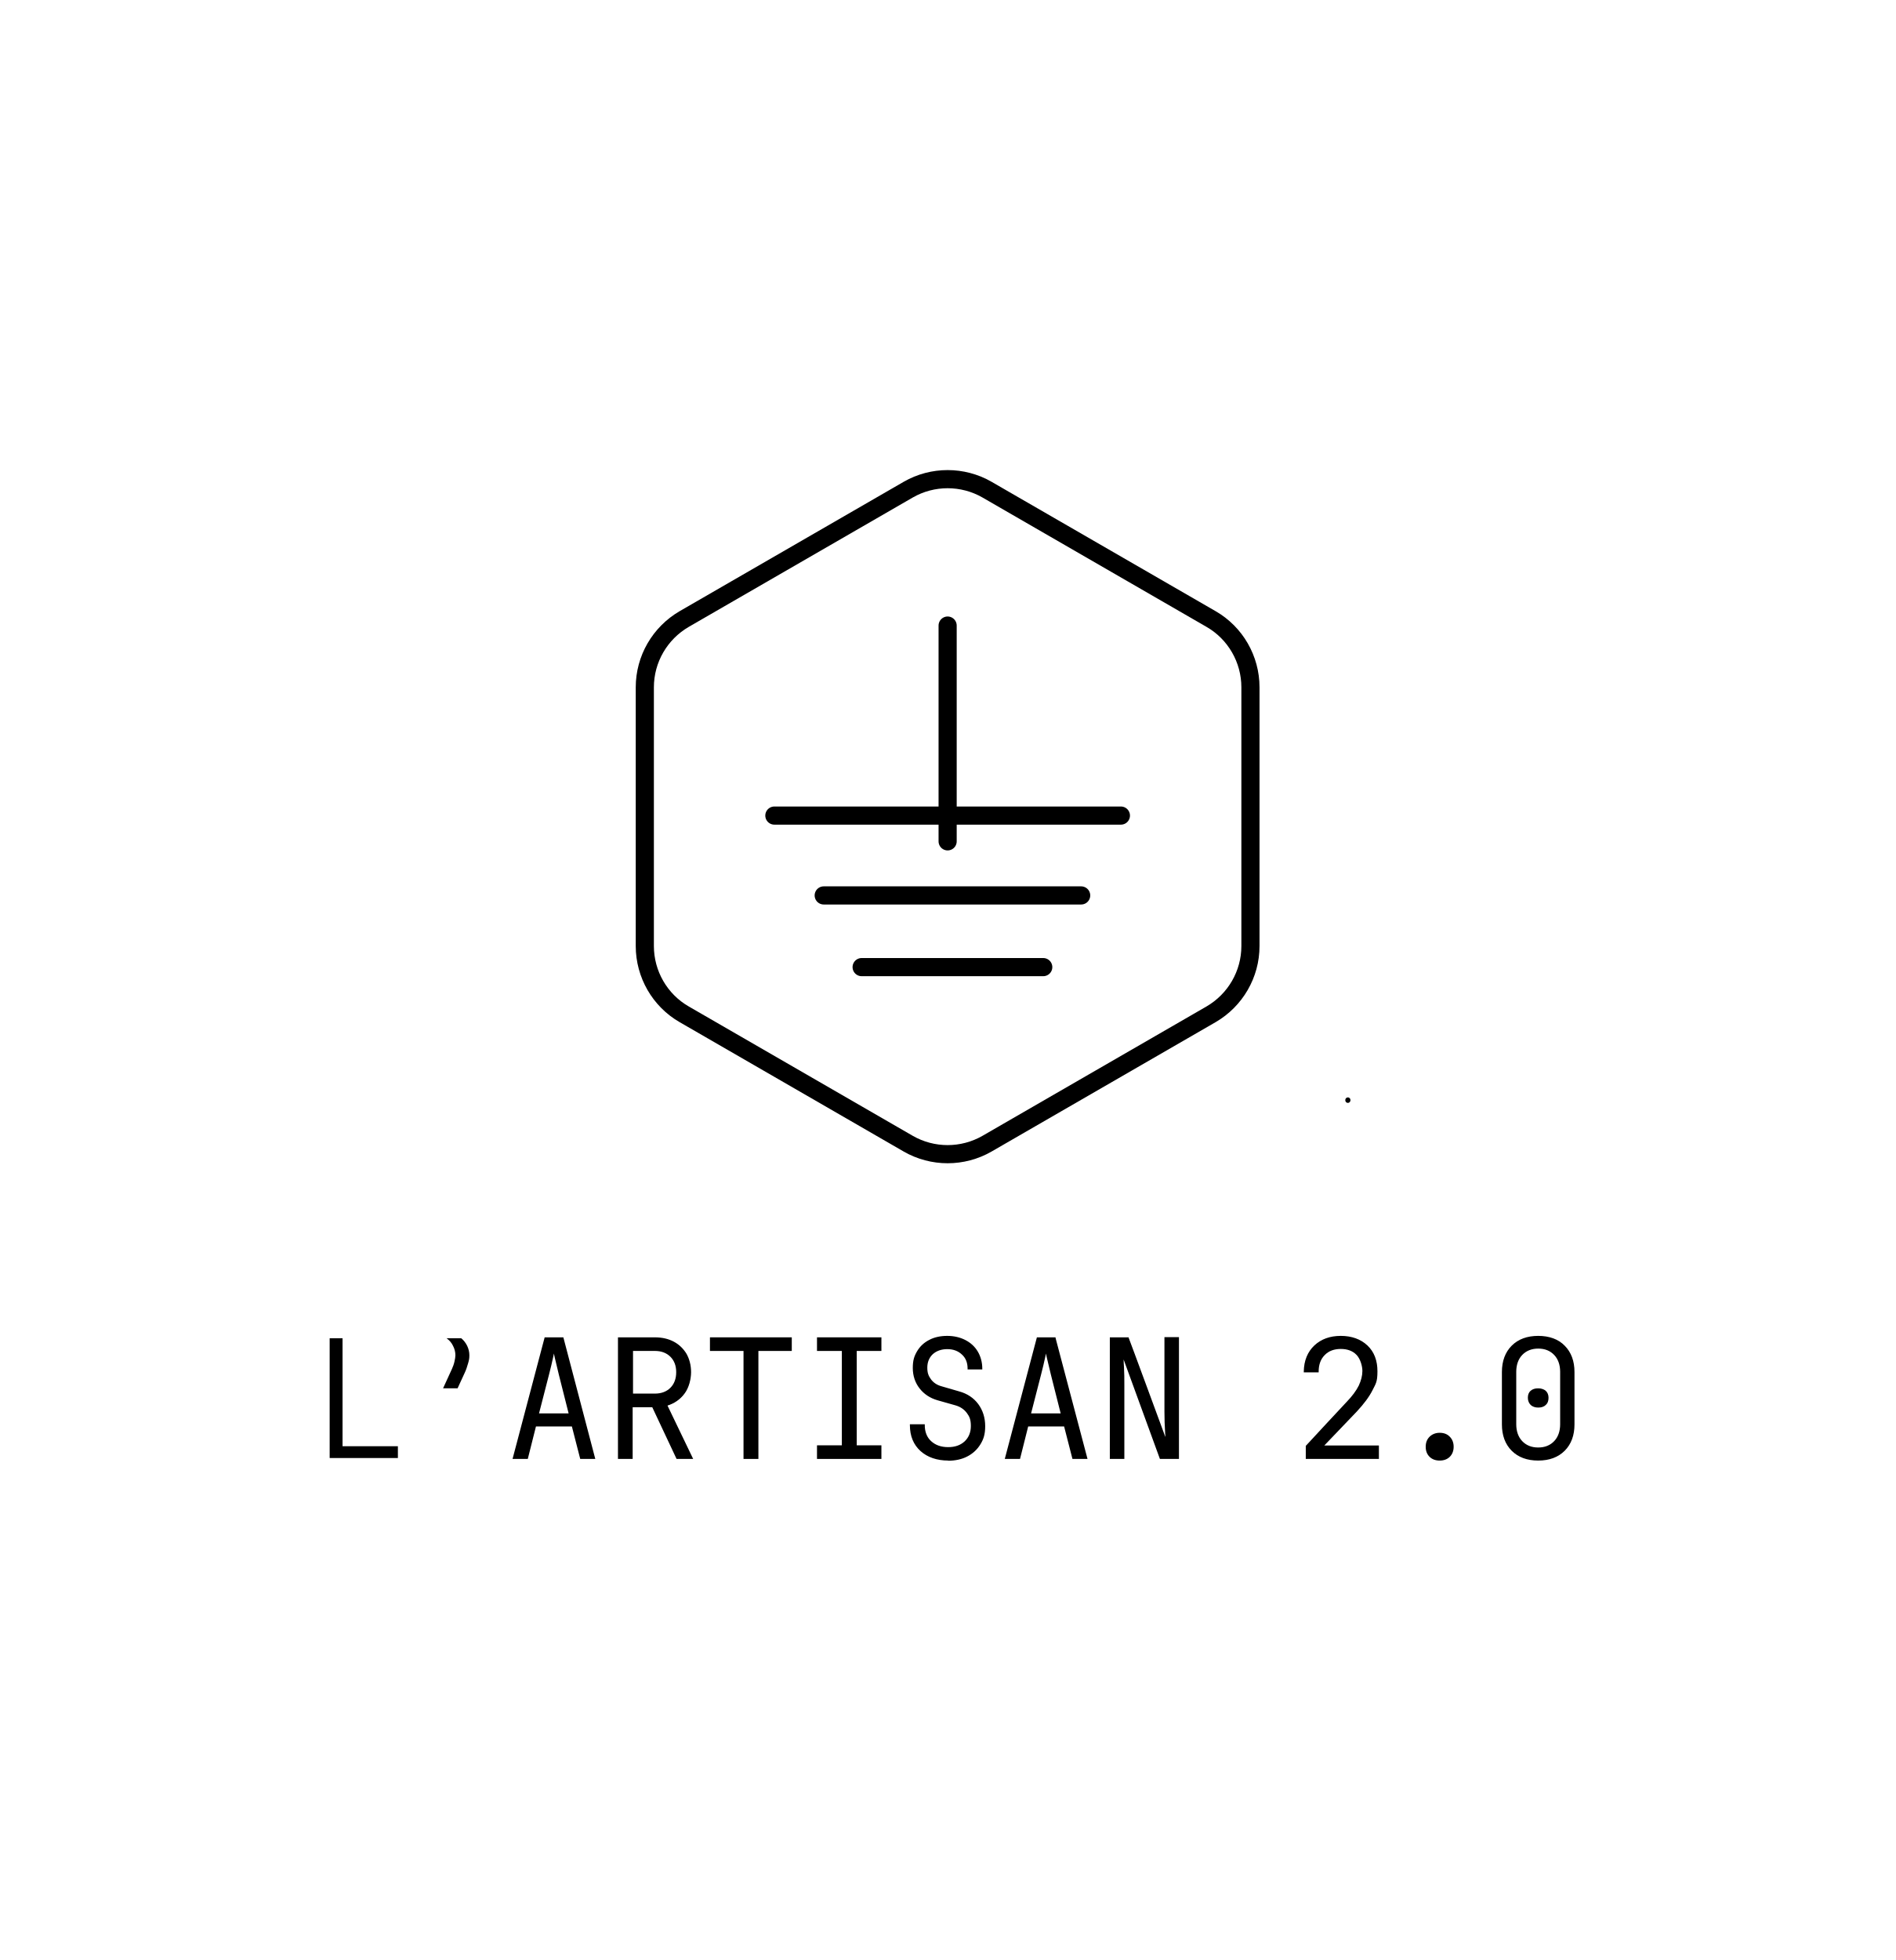
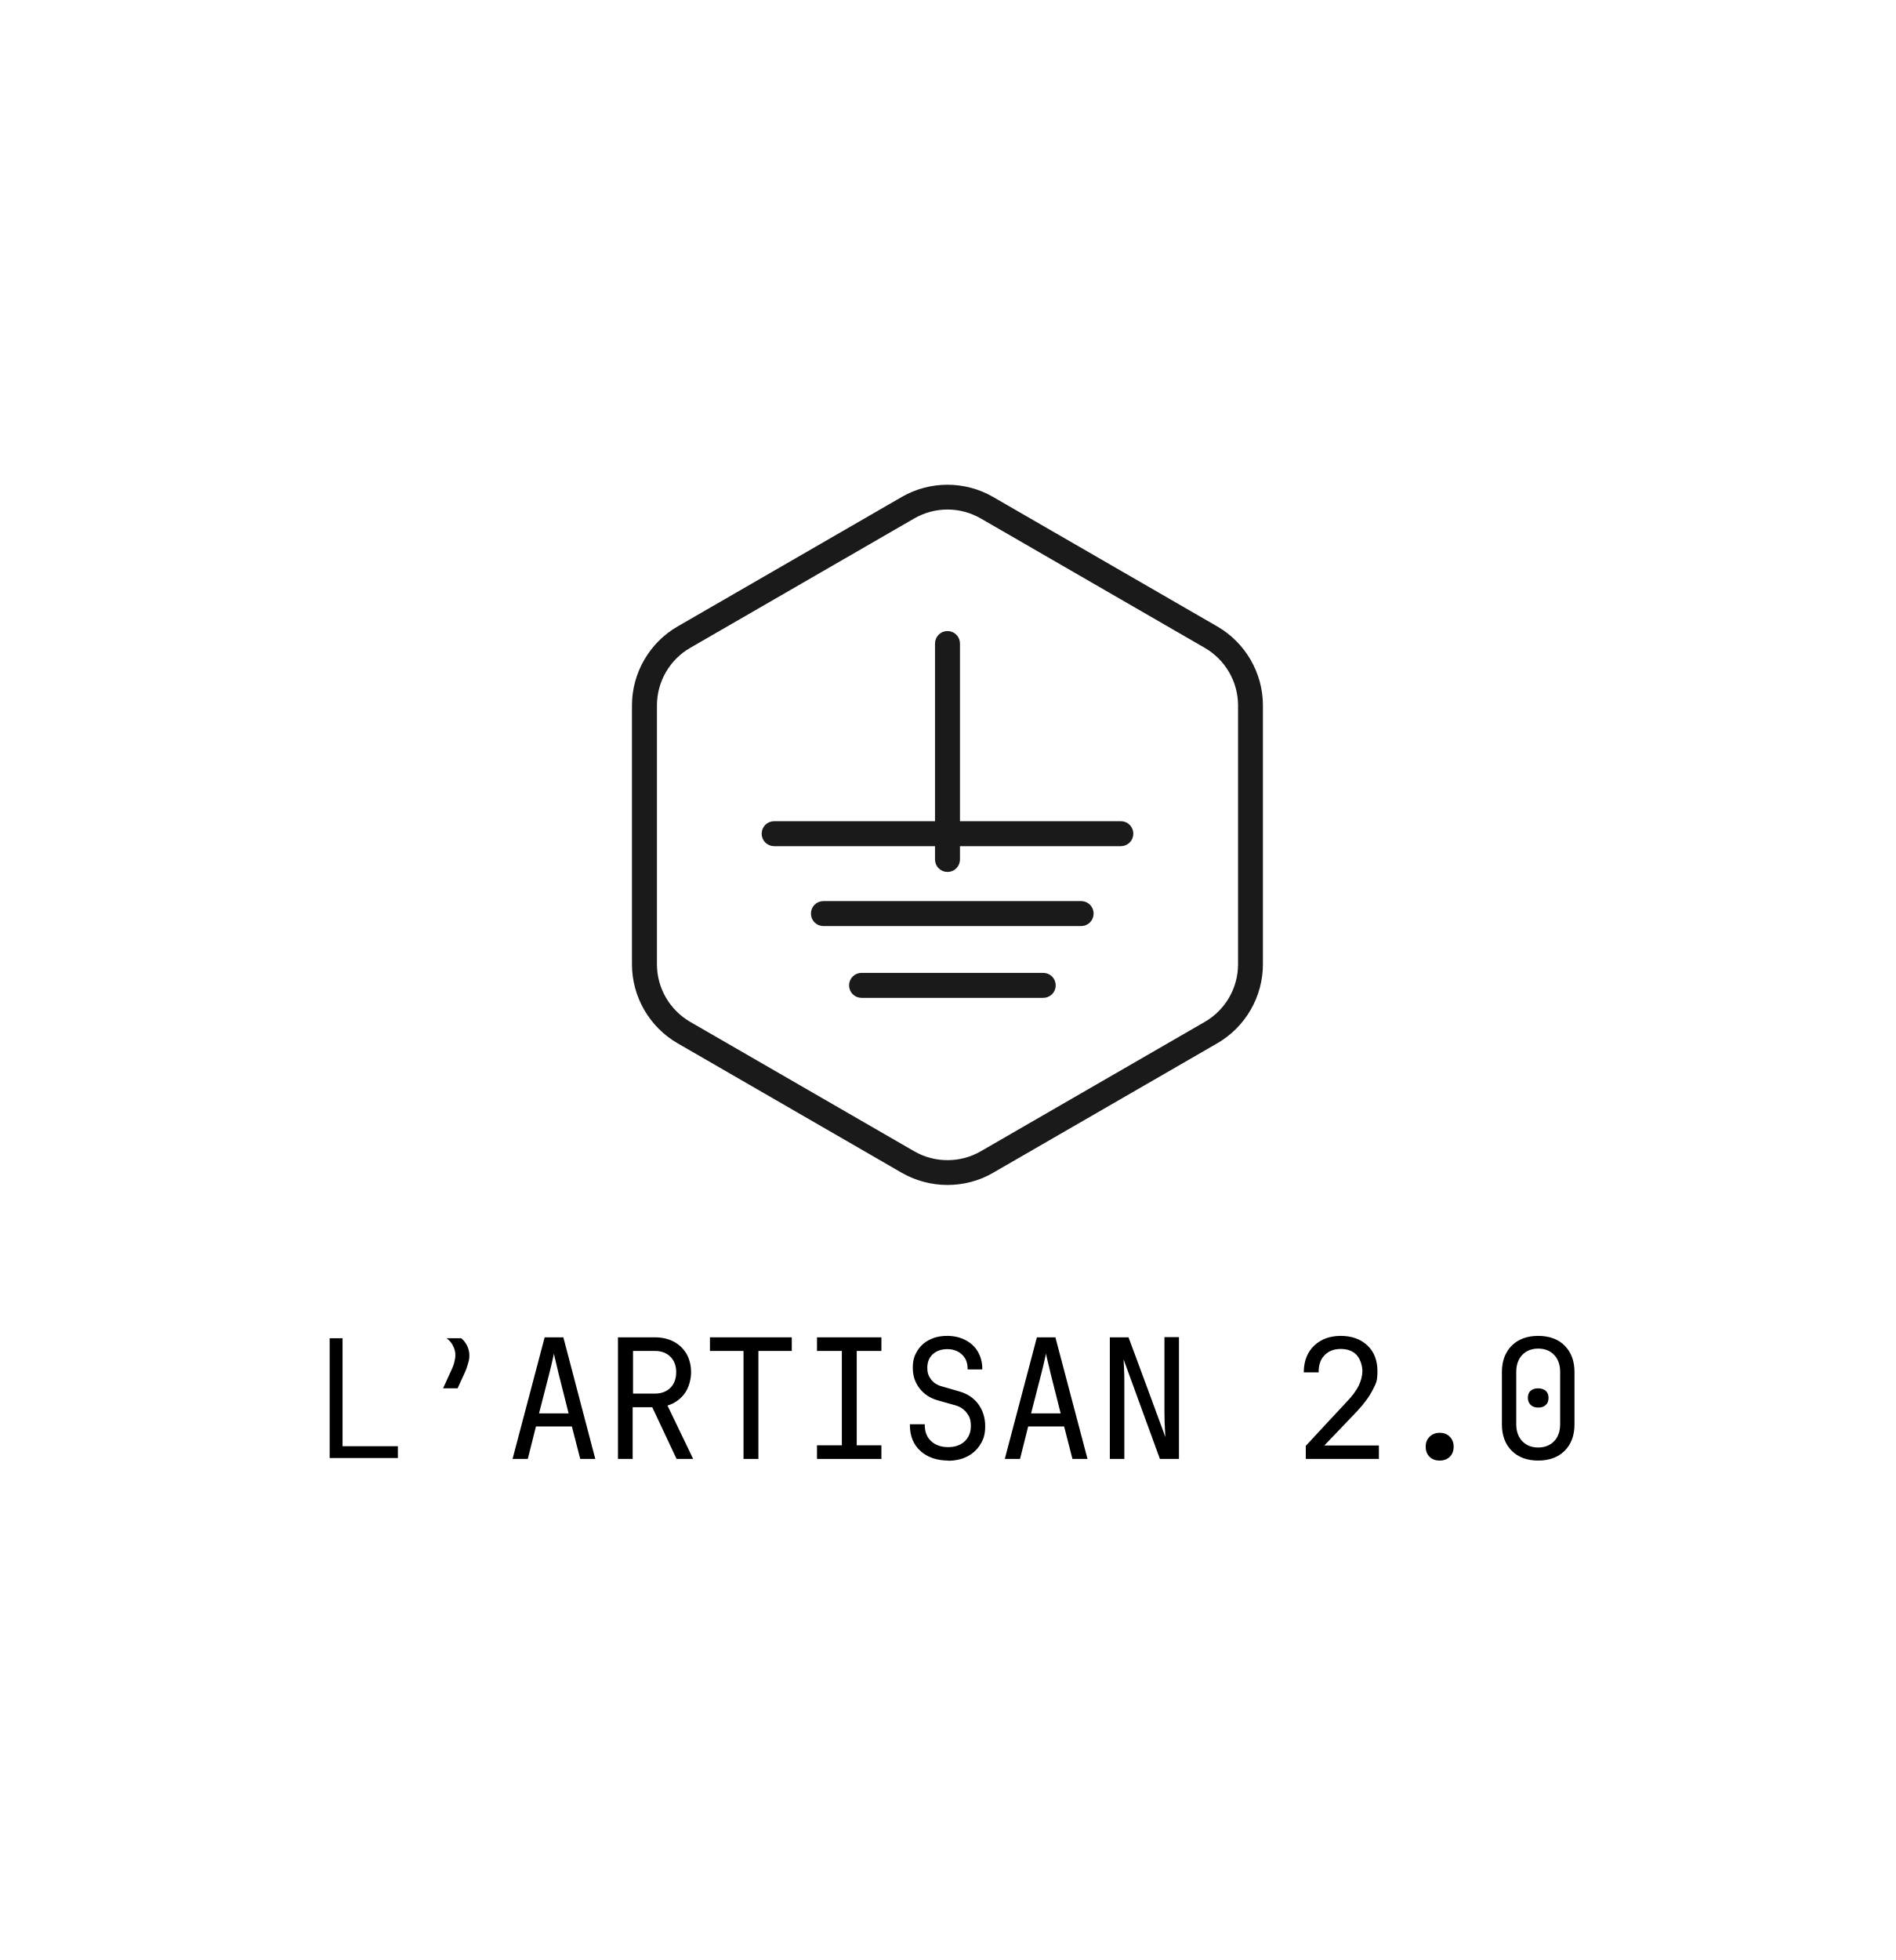
<svg xmlns="http://www.w3.org/2000/svg" id="Calque_2" version="1.1" viewBox="0 0 1044.6 1080">
-   <defs>
-     <style>
-       .st0 {
-         fill: none;
-         stroke: #000;
-         stroke-linecap: round;
-         stroke-miterlimit: 10;
-         stroke-width: 10px;
-       }
-     </style>
-   </defs>
-   <path class="st0" d="M544,269.8l123.5,71.3c13.4,7.7,21.7,22.1,21.7,37.6v142.6c0,15.5-8.3,29.8-21.7,37.6l-123.5,71.3c-13.4,7.7-30,7.7-43.4,0l-123.5-71.3c-13.4-7.7-21.7-22.1-21.7-37.6v-142.6c0-15.5,8.3-29.8,21.7-37.6l123.5-71.3c13.4-7.7,30-7.7,43.4,0Z" />
-   <line class="st0" x1="522.3" y1="344.7" x2="522.3" y2="463.6" />
-   <line class="st0" x1="595.9" y1="493.4" x2="454" y2="493.4" />
-   <line class="st0" x1="575" y1="532.9" x2="474.9" y2="532.9" />
-   <line class="st0" x1="426.8" y1="449.4" x2="617.8" y2="449.4" />
+   <g fill="#1a1a1a" stroke="#1a1a1a" stroke-width="6" stroke-linejoin="round" stroke-linecap="round" transform="translate(198.4 125.2) scale(0.62)">
+     <path d="M522.3,848.2c-13.5,0-27-3.5-39.1-10.4l-199.3-115.1c-24.1-13.9-39.1-39.8-39.1-67.6v-230.1c0-27.8,15-53.7,39.1-67.6l199.3-115.1c24.1-13.9,54-13.9,78.1,0l199.3,115.1c24.1,13.9,39.1,39.8,39.1,67.6v230.1c0,27.8-15,53.7-39.1,67.6l-199.3,115.1c-12,7-25.5,10.4-39.1,10.4ZM522.3,247.9c-10.7,0-21.4,2.8-31,8.3l-199.3,115.1c-19.1,11-31,31.6-31,53.7v230.1c0,22.1,11.9,42.6,31,53.7l199.3,115.1c19.1,11,42.9,11,62,0l199.3-115.1c19.1-11,31-31.6,31-53.7v-230.1c0-22.1-11.9-42.6-31-53.7l-199.3-115.1c-9.6-5.5-20.3-8.3-31-8.3Z" />
+     <path d="M522.3,570c-4.5,0-8.1-3.6-8.1-8.1v-191.9c0-4.5,3.6-8.1,8.1-8.1s8.1,3.6,8.1,8.1v191.9c0,4.5-3.6,8.1-8.1,8.1Z" />
+     <path d="M641.1,618.1h-229.1c-4.5,0-8.1-3.6-8.1-8.1s3.6-8.1,8.1-8.1h229.1c4.5,0,8.1,3.6,8.1,8.1s-3.6,8.1-8.1,8.1Z" />
+     <path d="M607.4,681.9h-161.5c-4.5,0-8.1-3.6-8.1-8.1s3.6-8.1,8.1-8.1h161.5c4.5,0,8.1,3.6,8.1,8.1s-3.6,8.1-8.1,8.1Z" />
+     <path d="M676.4,547.1h-308.2c-4.5,0-8.1-3.6-8.1-8.1s3.6-8.1,8.1-8.1h308.2c4.5,0,8.1,3.6,8.1,8.1s-3.6,8.1-8.1,8.1Z" />
+   </g>
  <path d="M181.7,803.4v-66h7.1v59.5h30.5v6.5h-37.6Z" />
  <path d="M244.2,765l4.9-10.7c.6-1.3,1.1-2.7,1.4-4.1.3-1.4.5-2.5.5-3.4,0-1.7-.4-3.5-1.3-5.2-.8-1.7-2-3.1-3.6-4.2h8.1c1.4,1.1,2.5,2.6,3.3,4.2.8,1.7,1.2,3.4,1.2,5.2s-.2,2.7-.7,4.4c-.5,1.7-1,3.4-1.8,5.1l-4,8.7h-8Z" />
  <g>
    <path d="M283.2,803.4l17.5-66h9.5l17.4,66h-7.2l-4.6-17.9h-20.6l-4.5,17.9h-7.3ZM296.4,779.3h17.6l-5.6-22.1c-.9-3.7-1.6-6.8-2.2-9.2-.5-2.5-.9-4.1-1-4.9-.1.8-.5,2.4-1,4.9-.5,2.5-1.3,5.5-2.2,9.2l-5.7,22.1Z" />
    <path d="M328.1,803.9h-8.3l-4.6-17.9h-19.8l-4.5,17.9h-8.4l17.7-67h10.3l17.6,67ZM320.6,802.9h6.2l-17.1-65h-8.7l-17.2,65h6.3l4.5-17.9h21.4l4.6,17.9ZM314.7,779.8h-18.9l5.9-22.7c.9-3.7,1.6-6.8,2.2-9.2.5-2.4.9-4.1,1-4.9l.5-3.2.5,3.2c.1.8.4,2.4,1,4.9.5,2.5,1.3,5.6,2.2,9.2l5.8,22.7ZM297.1,778.8h16.3l-5.4-21.4c-.9-3.7-1.6-6.8-2.2-9.2-.2-.9-.4-1.7-.5-2.4-.1.7-.3,1.5-.5,2.4-.5,2.5-1.3,5.6-2.2,9.2l-5.5,21.4Z" />
  </g>
  <g>
    <path d="M341.3,803.4v-66h19.8c3.9,0,7.3.8,10.3,2.4,2.9,1.6,5.2,3.8,6.8,6.6,1.6,2.8,2.4,6.1,2.4,9.9s-1.2,8.5-3.6,11.6c-2.4,3.2-5.6,5.3-9.6,6.5l14,29.1h-8l-13.4-28.5h-11.6v28.5h-7.1ZM348.3,768.4h12.7c3.7,0,6.6-1.1,8.8-3.3,2.2-2.2,3.3-5.2,3.3-9s-1.1-6.6-3.3-8.9c-2.2-2.2-5.2-3.3-8.8-3.3h-12.7v24.5Z" />
    <path d="M382.1,803.9h-9.2l-13.4-28.5h-10.8v28.5h-8.1v-67h20.3c4,0,7.5.8,10.5,2.4,3,1.6,5.3,3.9,7,6.7,1.6,2.9,2.5,6.3,2.5,10.1s-1.2,8.7-3.7,11.9c-2.3,3.1-5.5,5.3-9.3,6.5l14.1,29.3ZM373.6,802.9h6.9l-13.9-28.9.6-.2c3.9-1.1,7.1-3.2,9.4-6.3,2.3-3.1,3.5-6.9,3.5-11.3s-.8-6.9-2.3-9.7c-1.5-2.7-3.8-4.8-6.6-6.4-2.8-1.5-6.2-2.3-10-2.3h-19.3v65h6.1v-28.5h12.4l13.4,28.5ZM361.1,768.9h-13.2v-25.5h13.2c3.7,0,6.8,1.2,9.1,3.5,2.3,2.3,3.5,5.4,3.5,9.2s-1.2,7-3.4,9.3c-2.3,2.3-5.4,3.5-9.2,3.5ZM348.8,767.9h12.2c3.5,0,6.4-1.1,8.5-3.2,2.1-2.1,3.2-5,3.2-8.6s-1.1-6.4-3.2-8.5c-2.1-2.1-5-3.2-8.4-3.2h-12.2v23.5Z" />
  </g>
  <g>
    <path d="M410.3,803.4v-59.5h-18.5v-6.5h44.1v6.5h-18.4v59.5h-7.1Z" />
    <path d="M417.9,803.9h-8.1v-59.5h-18.5v-7.5h45.1v7.5h-18.4v59.5ZM410.8,802.9h6.1v-59.5h18.4v-5.5h-43.1v5.5h18.5v59.5Z" />
  </g>
  <g>
    <path d="M450.8,803.4v-6.5h13.7v-53h-13.7v-6.5h34.5v6.5h-13.6v53h13.6v6.5h-34.5Z" />
    <path d="M485.8,803.9h-35.5v-7.5h13.7v-52h-13.7v-7.5h35.5v7.5h-13.6v52h13.6v7.5ZM451.3,802.9h33.5v-5.5h-13.6v-54h13.6v-5.5h-33.5v5.5h13.7v54h-13.7v5.5Z" />
  </g>
  <g>
    <path d="M522.7,804.3c-6.2,0-11.2-1.7-15-5.1-3.8-3.4-5.7-8-5.7-13.9h7.2c0,3.9,1.2,6.9,3.7,9.2,2.5,2.3,5.7,3.4,9.8,3.4s7.1-1.1,9.4-3.3c2.4-2.2,3.5-5.2,3.5-8.8s-.8-5.4-2.3-7.5c-1.5-2.1-3.7-3.6-6.5-4.3l-9.9-2.8c-4.1-1.2-7.3-3.3-9.7-6.4-2.4-3.1-3.6-6.7-3.6-10.9s.8-6.4,2.4-9c1.6-2.6,3.7-4.6,6.5-6.1,2.8-1.4,6-2.2,9.7-2.2s6.9.7,9.8,2.2c2.8,1.5,5,3.5,6.6,6.1,1.6,2.6,2.4,5.7,2.4,9.2h-7.1c0-3.3-1.1-6-3.3-8.1-2.2-2.1-5-3.1-8.4-3.1s-6.2,1-8.3,3c-2.1,2-3.2,4.6-3.2,7.8s.7,4.8,2.1,6.7c1.4,1.9,3.3,3.2,5.9,4l10,2.9c4.3,1.2,7.7,3.5,10.2,6.8,2.5,3.3,3.7,7.3,3.7,11.8s-.8,7-2.5,9.8c-1.7,2.8-4,4.9-7,6.5-3,1.5-6.5,2.3-10.5,2.3Z" />
    <path d="M522.7,804.8c-6.3,0-11.5-1.8-15.3-5.2-3.9-3.5-5.9-8.3-5.9-14.3v-.5h8.2v.5c0,3.7,1.2,6.7,3.5,8.8,2.4,2.2,5.5,3.3,9.4,3.3s6.8-1.1,9.1-3.2c2.2-2.1,3.4-4.9,3.4-8.4s-.7-5.2-2.2-7.2c-1.5-2-3.5-3.4-6.2-4.2l-9.9-2.8c-4.2-1.2-7.5-3.4-10-6.6-2.4-3.1-3.7-6.9-3.7-11.2s.8-6.6,2.4-9.3c1.6-2.7,3.9-4.8,6.7-6.2,2.8-1.5,6.2-2.2,9.9-2.2s7.1.8,10,2.3c2.9,1.5,5.2,3.6,6.8,6.3,1.6,2.7,2.5,5.9,2.5,9.4v.5h-8.1v-.5c0-3.2-1-5.8-3.1-7.7-2.1-2-4.8-3-8.1-3s-6,1-8,2.8c-2,1.9-3,4.4-3,7.4s.7,4.6,2,6.4c1.3,1.8,3.2,3.1,5.6,3.8l10,2.9c4.4,1.2,8,3.6,10.5,7,2.5,3.4,3.8,7.5,3.8,12.1s-.9,7.2-2.6,10c-1.7,2.8-4.1,5.1-7.2,6.7-3,1.6-6.7,2.4-10.8,2.4ZM502.5,785.8c.1,5.4,2,9.8,5.5,13,3.7,3.3,8.6,5,14.7,5s7.4-.8,10.3-2.2c2.9-1.5,5.2-3.6,6.8-6.3,1.6-2.7,2.4-5.9,2.4-9.5s-1.2-8.3-3.6-11.5c-2.4-3.2-5.7-5.5-9.9-6.6l-10-2.9c-2.6-.8-4.7-2.2-6.1-4.2-1.4-1.9-2.2-4.3-2.2-7s1.1-6.1,3.3-8.1c2.2-2.1,5.1-3.1,8.7-3.1s6.5,1.1,8.8,3.3c2.2,2.1,3.3,4.7,3.4,8h6.1c0-3.2-.9-6-2.3-8.4-1.5-2.5-3.7-4.5-6.5-6-2.8-1.4-6-2.2-9.5-2.2s-6.8.7-9.4,2.1c-2.7,1.4-4.8,3.4-6.3,5.9-1.5,2.5-2.3,5.5-2.3,8.8s1.2,7.7,3.5,10.6c2.3,3,5.5,5.1,9.5,6.2l9.9,2.8c2.9.8,5.1,2.3,6.7,4.5,1.6,2.2,2.4,4.8,2.4,7.8s-1.2,6.8-3.7,9.1c-2.4,2.3-5.7,3.5-9.7,3.5s-7.5-1.2-10.1-3.5c-2.5-2.2-3.8-5.3-3.9-9h-6.2Z" />
  </g>
  <g>
    <path d="M554.4,803.4l17.5-66h9.5l17.4,66h-7.2l-4.6-17.9h-20.6l-4.5,17.9h-7.3ZM567.7,779.3h17.6l-5.6-22.1c-.9-3.7-1.6-6.8-2.2-9.2-.5-2.5-.9-4.1-1-4.9-.1.8-.5,2.4-1,4.9-.5,2.5-1.3,5.5-2.2,9.2l-5.7,22.1Z" />
    <path d="M599.4,803.9h-8.3l-4.6-17.9h-19.8l-4.5,17.9h-8.4l17.7-67h10.3v.4c0,0,17.6,66.6,17.6,66.6ZM591.9,802.9h6.2l-17.1-65h-8.7l-17.2,65h6.3l4.5-17.9h21.4l4.6,17.9ZM586,779.8h-18.9l5.9-22.7c.9-3.7,1.6-6.8,2.2-9.2.5-2.4.9-4.1,1-4.9l.5-3.2.5,3.2c.1.8.4,2.4,1,4.9.5,2.5,1.3,5.6,2.2,9.2l5.8,22.7ZM568.3,778.8h16.3l-5.4-21.4c-.9-3.6-1.6-6.7-2.2-9.2-.2-.9-.4-1.7-.5-2.4-.1.7-.3,1.5-.5,2.4-.5,2.5-1.3,5.6-2.2,9.2l-5.5,21.4Z" />
  </g>
  <g>
    <path d="M612.3,803.4v-66h9.6l21.2,57.7c0-1.4-.2-3.1-.3-5.1-.1-2-.2-4-.3-6.1,0-2.1-.1-4-.1-5.8v-40.7h7v66h-9.7l-21.1-57.7c.1,1.8.3,4.3.4,7.6.1,3.3.2,6.4.2,9.4v40.7h-7Z" />
    <path d="M649.8,803.9h-10.5l-20-54.8c0,1.2.1,2.6.2,4.2.2,3.3.2,6.5.2,9.4v41.2h-8v-67h10.4v.3c.1,0,20.2,54.6,20.2,54.6,0-.6,0-1.2-.1-1.8-.1-2-.2-4-.3-6.2,0-2.1-.1-4.1-.1-5.8v-41.2h8v67ZM640,802.9h8.8v-65h-6v40.2c0,1.7,0,3.7.1,5.8,0,2.1.2,4.2.3,6.1.1,2,.2,3.7.3,5.1v3.2c.1,0-22.1-60.4-22.1-60.4h-8.7v65h6v-40.2c0-3,0-6.1-.2-9.4-.2-3.2-.3-5.8-.4-7.6l-.2-3.5,22.1,60.6Z" />
  </g>
  <g>
    <path d="M720.2,803.4v-6.6l22.4-24c3.1-3.3,5.4-6.3,6.8-9.1,1.4-2.8,2.1-5.6,2.1-8.3s-1.1-6.8-3.3-9.1c-2.2-2.3-5.2-3.4-9-3.4s-6.9,1.2-9.3,3.5c-2.3,2.4-3.5,5.5-3.5,9.3h-7.1c.1-5.8,2-10.5,5.6-14,3.6-3.5,8.4-5.2,14.3-5.2s10.7,1.7,14.3,5.2c3.6,3.4,5.4,8,5.4,13.8s-.9,6.7-2.6,10.2c-1.7,3.6-4.6,7.4-8.5,11.6l-18.8,19.6h30.7v6.5h-39.4Z" />
    <path d="M760.1,803.9h-40.4v-7.3h.1c0-.1,22.4-24.1,22.4-24.1,3.1-3.2,5.3-6.2,6.7-9,1.3-2.8,2-5.5,2-8.1s-1.1-6.6-3.2-8.8c-2.1-2.2-5-3.3-8.7-3.3s-6.7,1.1-8.9,3.4c-2.2,2.2-3.3,5.3-3.3,9v.5h-8.2v-.5c.1-6,2.1-10.8,5.8-14.3,3.7-3.5,8.6-5.3,14.6-5.3s11,1.8,14.7,5.3c3.7,3.5,5.5,8.3,5.5,14.2s-.9,6.8-2.7,10.4c-1.8,3.6-4.7,7.5-8.6,11.7l-18,18.8h30.1v7.5ZM720.7,802.9h38.4v-5.5h-31.4l19.6-20.5c3.9-4.1,6.7-8,8.4-11.4,1.7-3.5,2.6-6.8,2.6-10,0-5.6-1.8-10.1-5.2-13.5-3.5-3.3-8.2-5-14-5s-10.4,1.7-13.9,5.1c-3.4,3.3-5.2,7.7-5.4,13.1h6.1c0-3.8,1.3-6.8,3.6-9.2,2.4-2.4,5.6-3.7,9.6-3.7s7.1,1.2,9.4,3.6c2.3,2.4,3.5,5.6,3.5,9.5s-.7,5.6-2.1,8.5c-1.4,2.9-3.7,6-6.9,9.3l-22.3,23.8v5.9Z" />
  </g>
  <g>
    <path d="M793.5,804.3c-2.2,0-3.9-.6-5.2-1.9-1.3-1.3-2-3-2-5.1s.7-3.8,2-5.2c1.3-1.4,3.1-2,5.2-2s3.9.7,5.2,2c1.3,1.4,2,3.1,2,5.2s-.7,3.8-2,5.1c-1.3,1.3-3.1,1.9-5.2,1.9Z" />
    <path d="M793.5,804.8c-2.3,0-4.2-.7-5.6-2.1-1.4-1.4-2.1-3.2-2.1-5.5s.7-4.1,2.1-5.5c1.4-1.4,3.3-2.2,5.6-2.2s4.2.7,5.6,2.2c1.4,1.4,2.1,3.3,2.1,5.5s-.7,4.1-2.1,5.5c-1.4,1.4-3.3,2.1-5.6,2.1ZM793.5,790.5c-2,0-3.7.6-4.9,1.9-1.2,1.3-1.8,2.9-1.8,4.8s.6,3.5,1.8,4.8c1.2,1.2,2.9,1.8,4.9,1.8s3.7-.6,4.9-1.8c1.2-1.2,1.8-2.8,1.8-4.8s-.6-3.6-1.8-4.8c-1.2-1.3-2.8-1.9-4.9-1.9Z" />
  </g>
  <g>
    <path d="M847.8,804.3c-6,0-10.7-1.8-14.2-5.3s-5.3-8.2-5.3-14.2v-28.9c0-5.9,1.8-10.6,5.3-14.1,3.5-3.5,8.3-5.3,14.2-5.3s10.8,1.8,14.3,5.3c3.5,3.5,5.2,8.2,5.2,14.1v28.9c0,5.9-1.8,10.6-5.3,14.2-3.5,3.5-8.3,5.3-14.2,5.3ZM847.8,798.1c3.8,0,6.8-1.2,9.1-3.7,2.3-2.4,3.4-5.7,3.4-9.6v-28.9c0-4-1.1-7.2-3.4-9.6-2.3-2.4-5.3-3.7-9.1-3.7s-6.8,1.2-9.1,3.7c-2.3,2.4-3.4,5.7-3.4,9.6v28.9c0,4,1.1,7.2,3.4,9.6,2.3,2.4,5.3,3.7,9.1,3.7ZM847.8,775.1c-1.6,0-2.8-.4-3.8-1.3-.9-.9-1.4-2.1-1.4-3.7s.5-2.8,1.4-3.6c.9-.8,2.2-1.2,3.8-1.2s2.8.4,3.8,1.2c.9.8,1.4,2,1.4,3.6s-.5,2.8-1.4,3.7c-.9.9-2.2,1.3-3.8,1.3Z" />
    <path d="M847.8,804.8c-6.1,0-11-1.8-14.6-5.4s-5.4-8.5-5.4-14.5v-28.9c0-6,1.8-10.9,5.4-14.5,3.6-3.6,8.5-5.4,14.6-5.4s11.1,1.8,14.6,5.4c3.6,3.6,5.4,8.5,5.4,14.5v28.9c0,6-1.8,10.9-5.4,14.5-3.6,3.6-8.5,5.4-14.6,5.4ZM847.8,737c-5.8,0-10.5,1.7-13.9,5.1-3.4,3.4-5.1,8.1-5.1,13.8v28.9c0,5.7,1.7,10.4,5.1,13.8s8.1,5.1,13.9,5.1,10.5-1.7,13.9-5.1c3.4-3.4,5.1-8.1,5.1-13.8v-28.9c0-5.7-1.7-10.4-5.1-13.8-3.4-3.4-8.1-5.1-13.9-5.1ZM847.8,798.6c-3.9,0-7.1-1.3-9.5-3.8-2.4-2.5-3.6-5.9-3.6-10v-28.9c0-4.1,1.2-7.4,3.6-10,2.4-2.5,5.6-3.8,9.5-3.8s7.1,1.3,9.5,3.8c2.4,2.5,3.6,5.9,3.6,10v28.9c0,4.1-1.2,7.4-3.6,10-2.4,2.5-5.6,3.8-9.5,3.8ZM847.8,743.1c-3.6,0-6.6,1.2-8.8,3.5-2.2,2.3-3.3,5.5-3.3,9.3v28.9c0,3.8,1.1,7,3.3,9.3,2.2,2.3,5.1,3.5,8.8,3.5s6.6-1.2,8.8-3.5c2.2-2.3,3.3-5.5,3.3-9.3v-28.9c0-3.8-1.1-7-3.3-9.3-2.2-2.3-5.1-3.5-8.8-3.5ZM847.8,775.6c-1.7,0-3.1-.5-4.1-1.4-1-1-1.6-2.3-1.6-4s.5-3,1.6-3.9c1-.9,2.4-1.3,4.1-1.3s3.1.5,4.1,1.3c1,.9,1.6,2.2,1.6,3.9s-.5,3.1-1.6,4c-1,1-2.4,1.4-4.1,1.4ZM847.8,765.8c-1.4,0-2.6.4-3.4,1.1-.8.7-1.2,1.8-1.2,3.2s.4,2.5,1.2,3.3c.8.8,2,1.2,3.4,1.2s2.6-.4,3.4-1.2c.8-.8,1.2-1.9,1.2-3.3s-.4-2.5-1.2-3.2c-.8-.7-2-1.1-3.4-1.1Z" />
  </g>
-   <path d="M742.9,607.7c1.9,0,1.9-3,0-3s-1.9,3,0,3h0Z" />
</svg>
